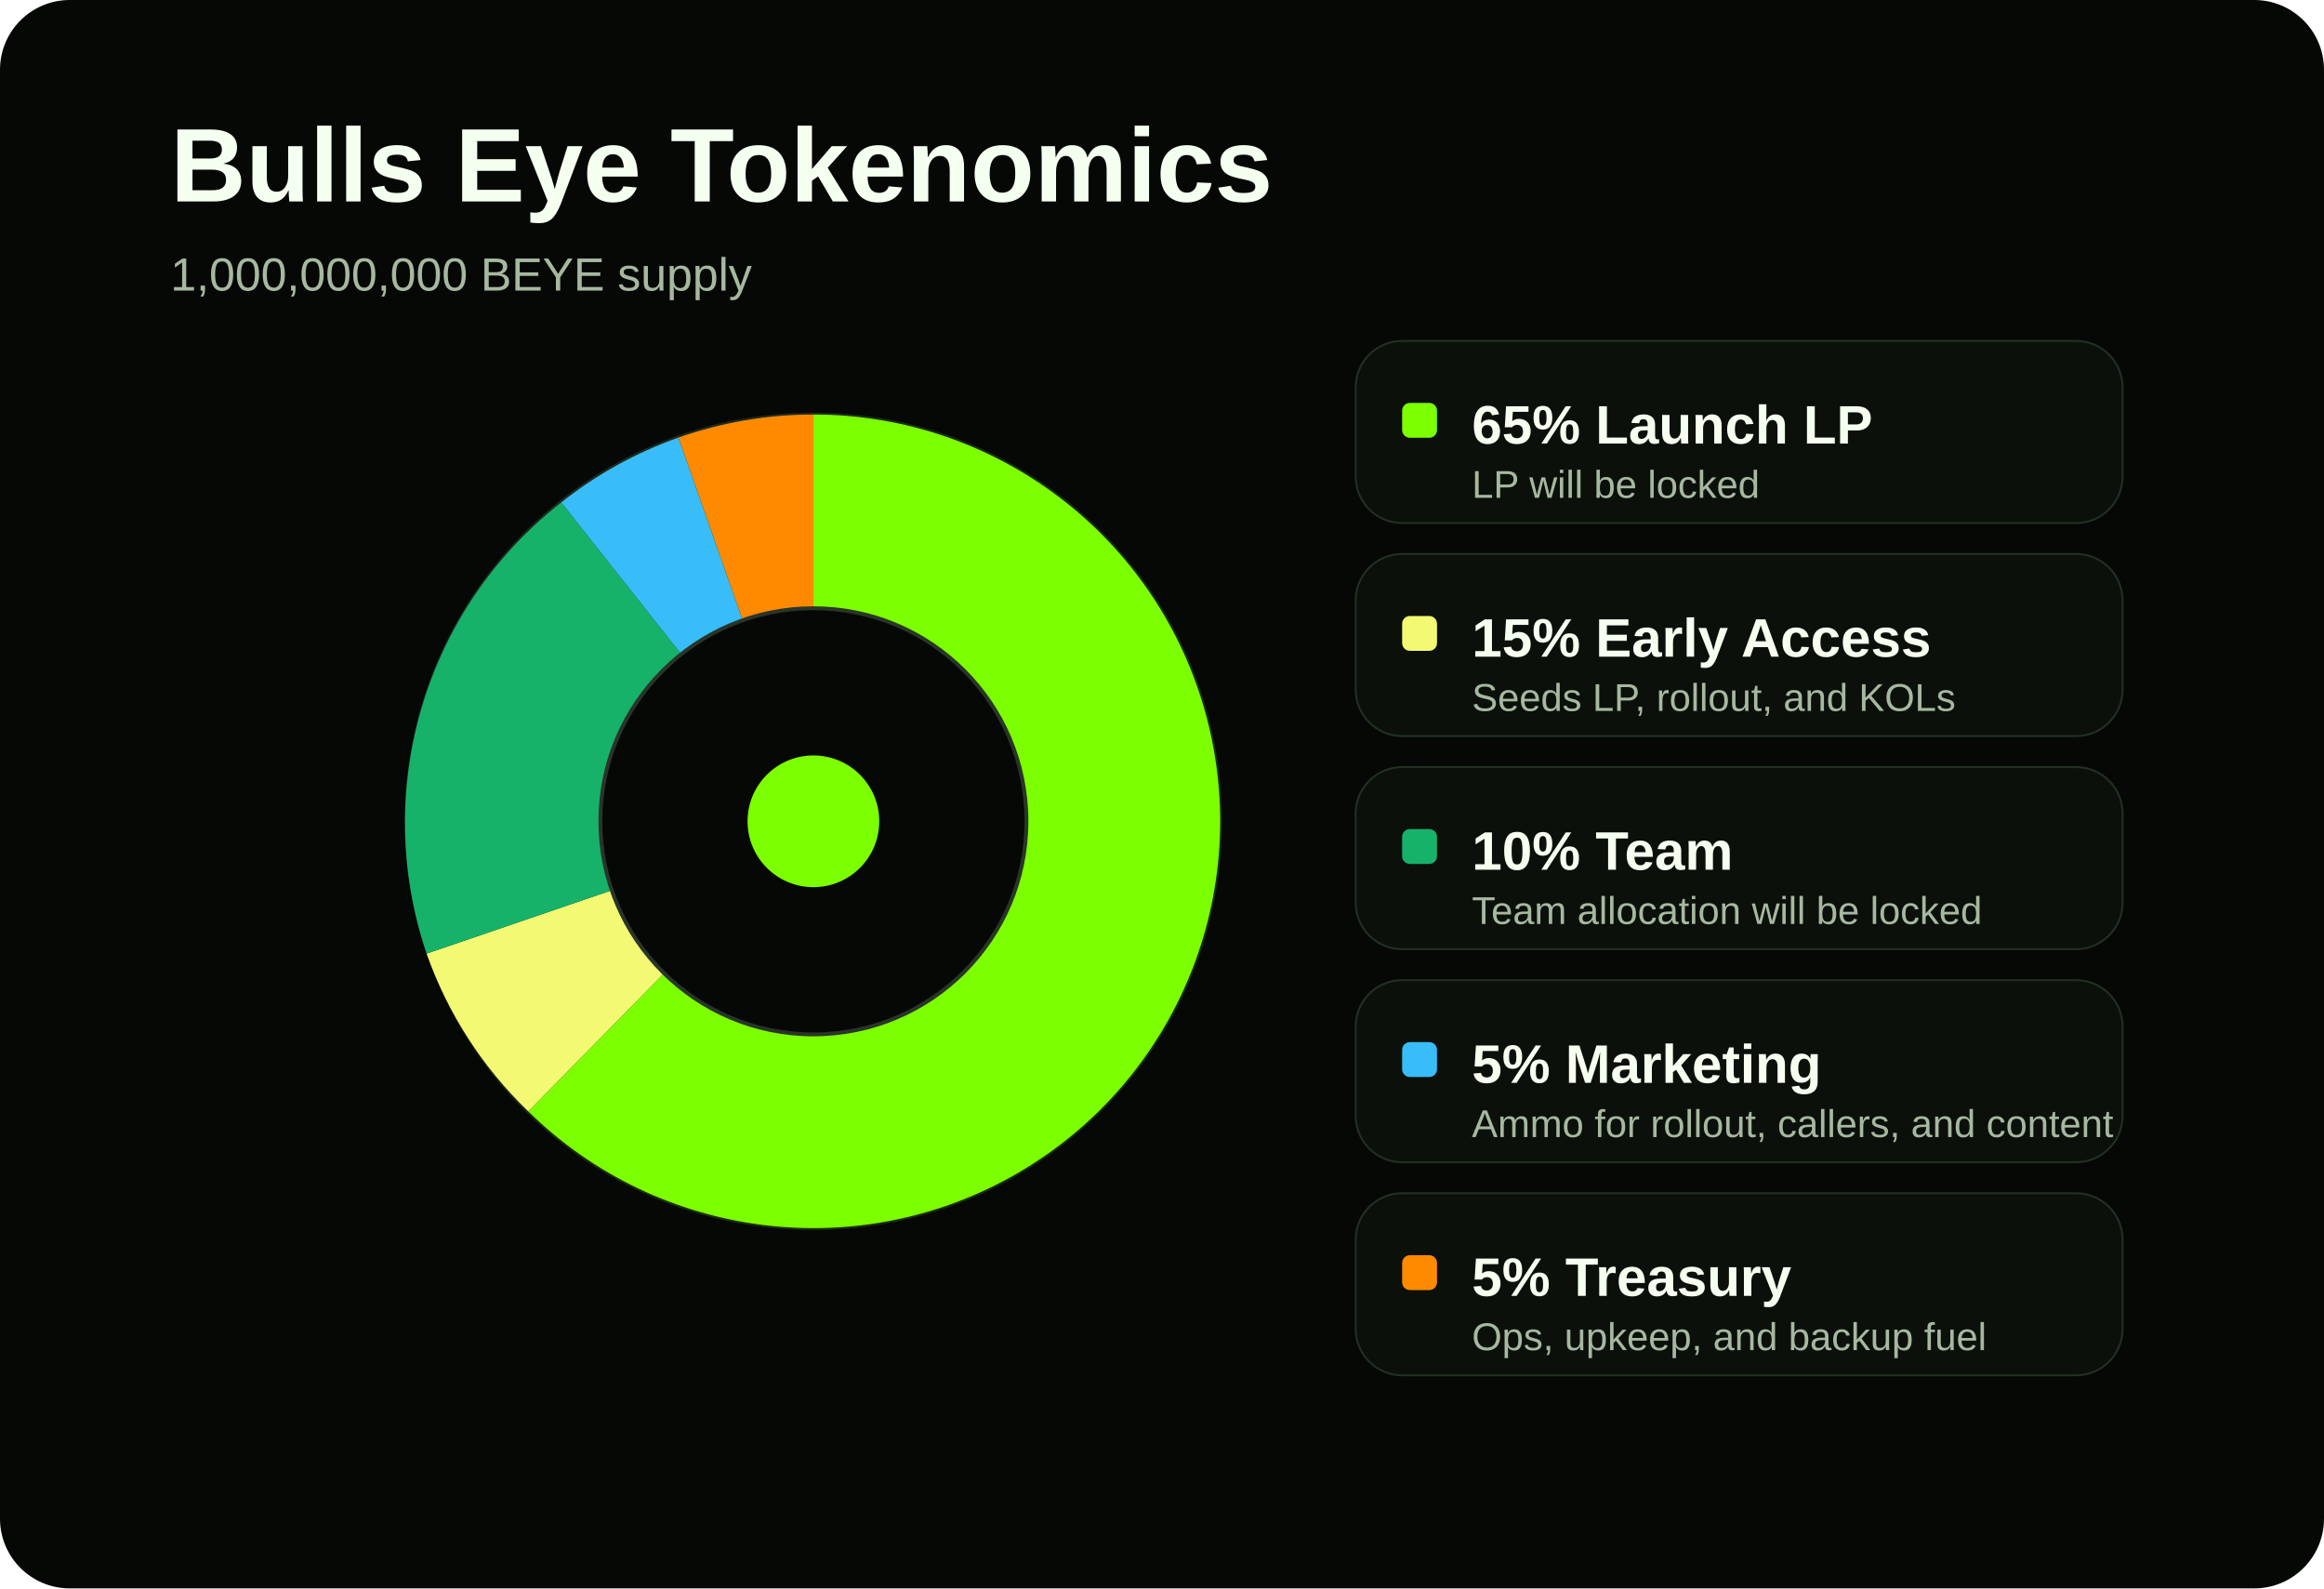
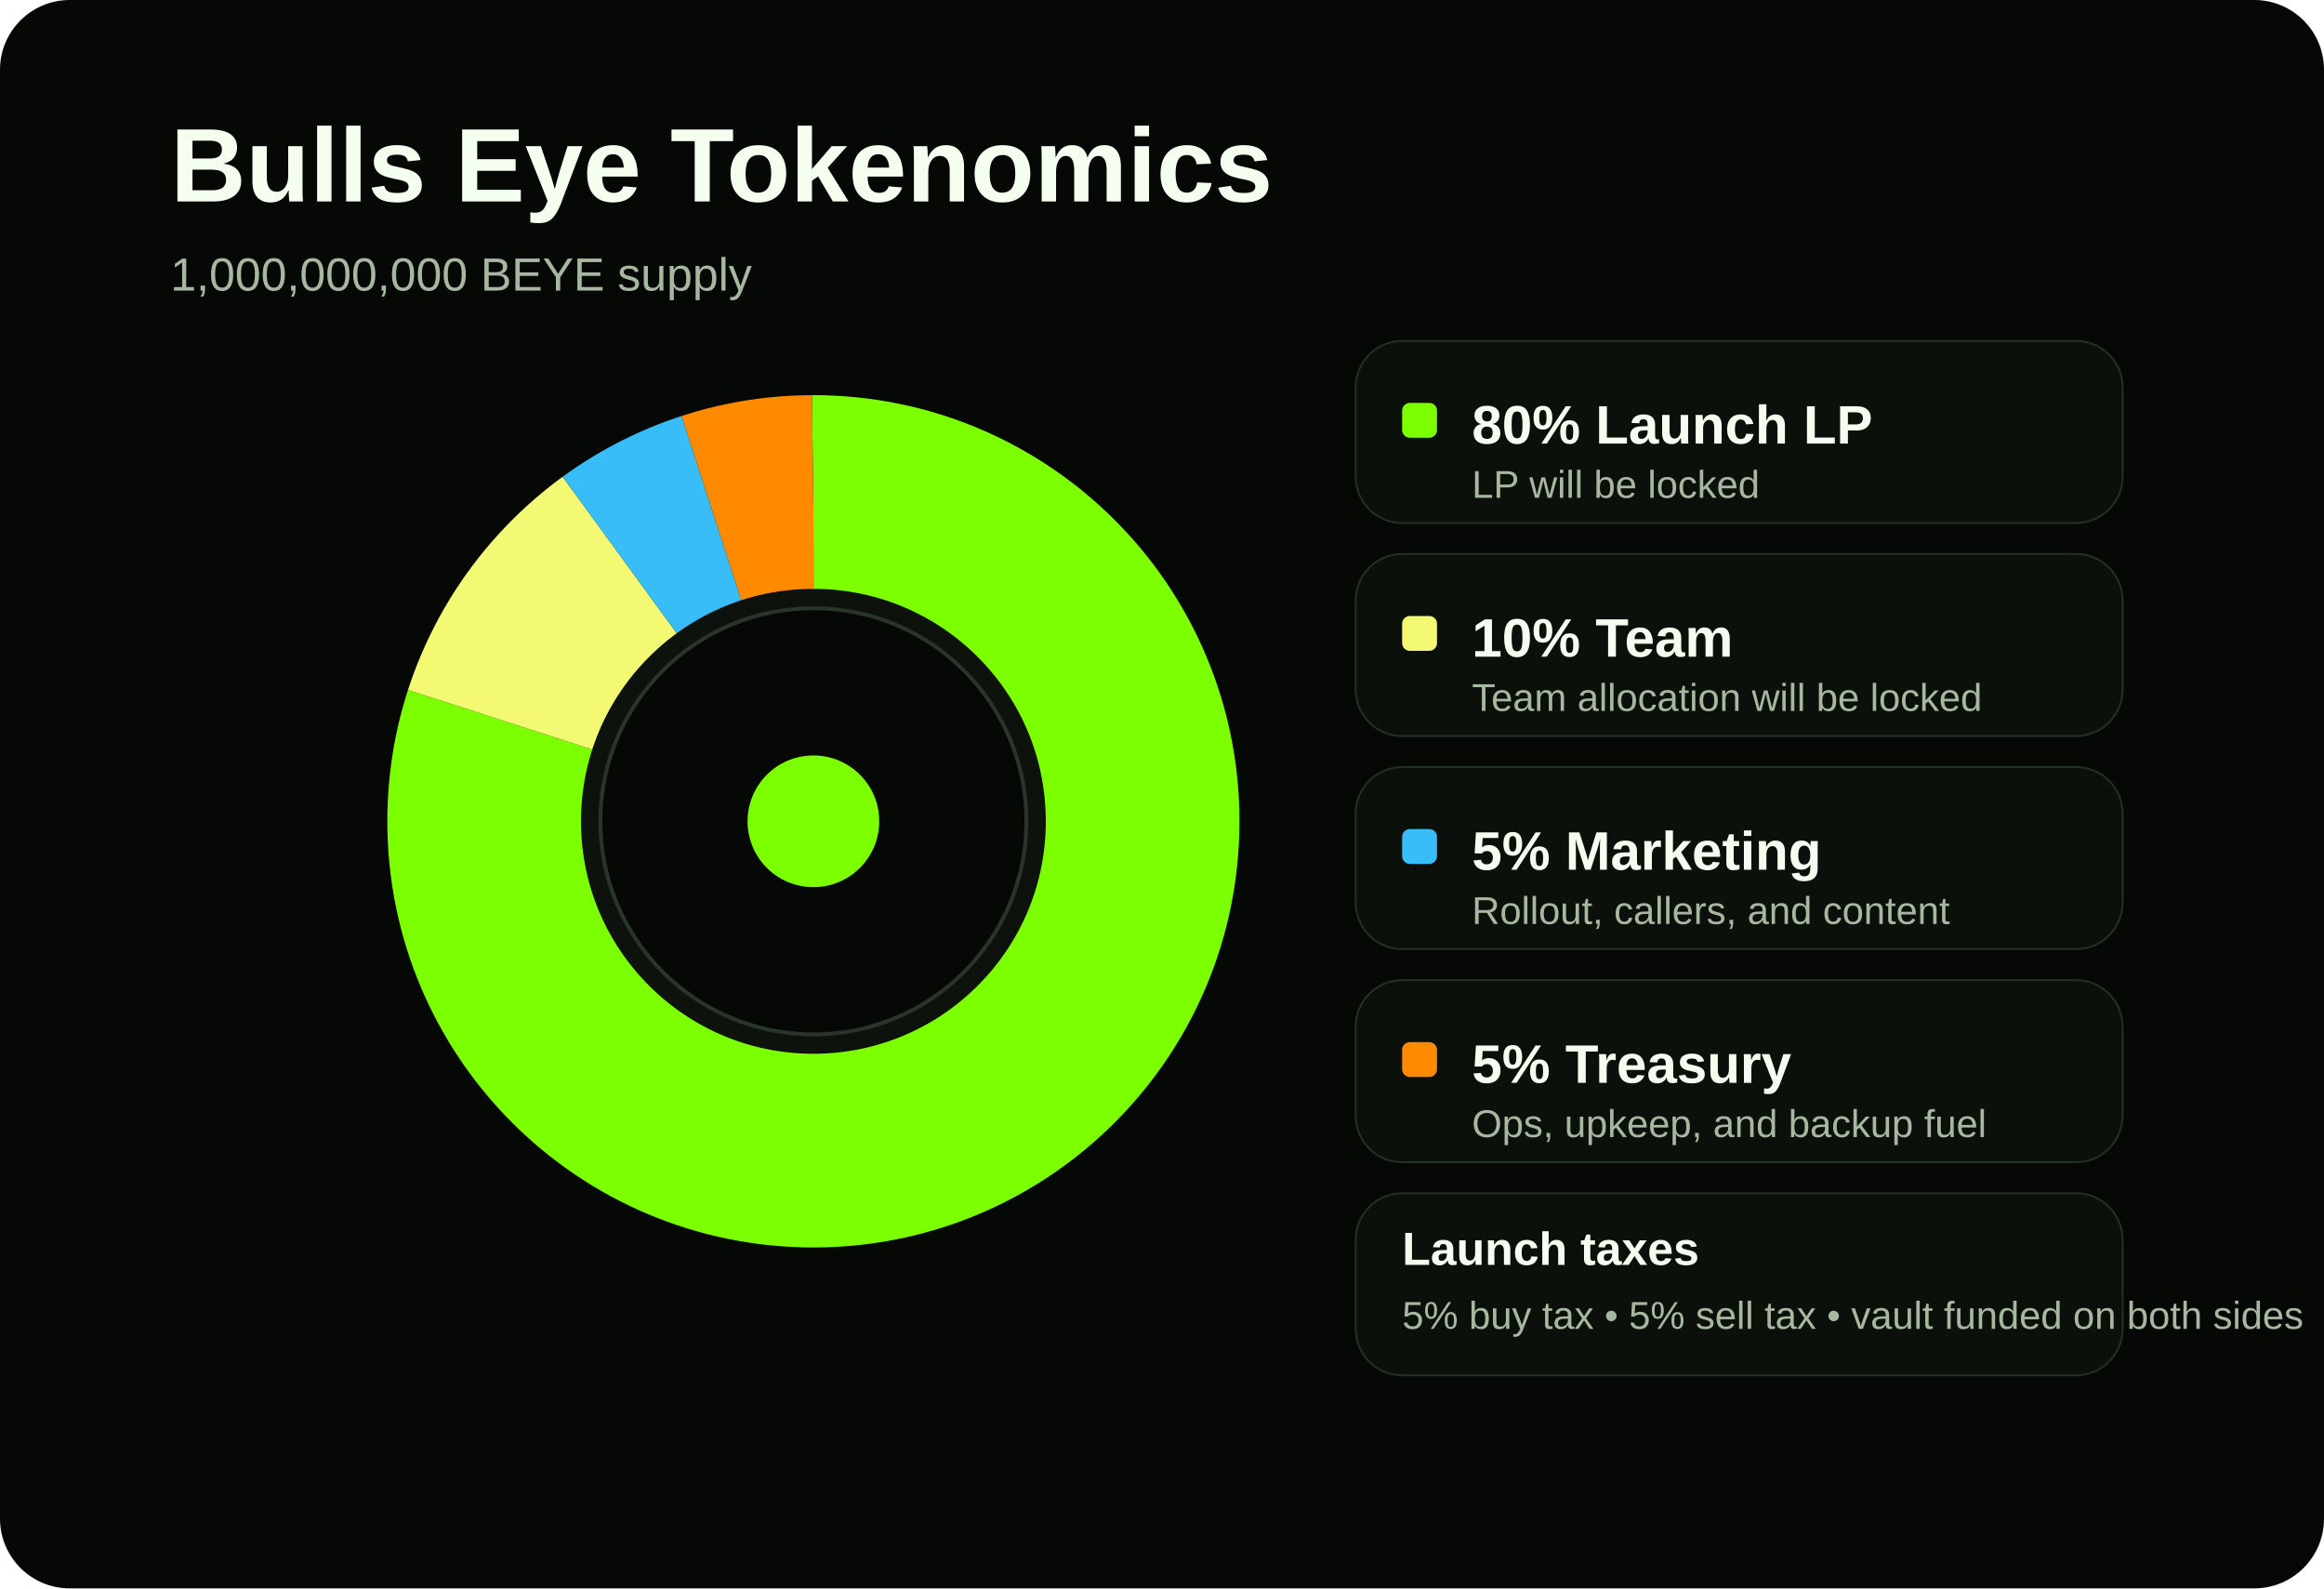
<svg xmlns="http://www.w3.org/2000/svg" width="1200" height="820" viewBox="0 0 1200 820" fill="none">
  <rect width="1200" height="820" rx="36" fill="#060806" />
  <circle cx="932" cy="144" r="182" fill="url(#glow)" opacity="0.18" />
  <circle cx="212" cy="688" r="156" fill="url(#glow)" opacity="0.14" />
  <text x="88" y="104" fill="#F5FFF0" font-family="Arial, sans-serif" font-size="54" font-weight="800">Bulls Eye Tokenomics</text>
  <text x="88" y="150" fill="#A7B8A0" font-family="Arial, sans-serif" font-size="24">1,000,000,000 BEYE supply</text>
  <circle cx="420" cy="424" r="210" fill="#0D120D" stroke="#1E2A1E" stroke-width="2" />
-   <path d="M420 424 L420 214 A210 210 0 1 1 272.783 573.746 Z" fill="#7CFF00" />
-   <path d="M420 424 L272.783 573.746 A210 210 0 0 1 220.278 492.295 Z" fill="#F4F973" />
-   <path d="M420 424 L220.278 492.295 A210 210 0 0 1 289.795 259.381 Z" fill="#17B26A" />
-   <path d="M420 424 L289.795 259.381 A210 210 0 0 1 350.308 225.901 Z" fill="#38BDF8" />
-   <path d="M420 424 L350.308 225.901 A210 210 0 0 1 420 214 Z" fill="#FF8A00" />
+   <g transform="rotate(-90 420 424)">
+     <circle cx="420" cy="424" r="170" fill="none" stroke="#7CFF00" stroke-width="100" stroke-dasharray="854.51 213.63" />
+     <circle cx="420" cy="424" r="170" fill="none" stroke="#F4F973" stroke-width="100" stroke-dasharray="106.81 961.33" stroke-dashoffset="-854.51" />
+     <circle cx="420" cy="424" r="170" fill="none" stroke="#38BDF8" stroke-width="100" stroke-dasharray="53.41 1014.73" stroke-dashoffset="-961.32" />
+     <circle cx="420" cy="424" r="170" fill="none" stroke="#FF8A00" stroke-width="100" stroke-dasharray="53.41 1014.73" stroke-dashoffset="-1014.73" />
+   </g>
  <circle cx="420" cy="424" r="110" fill="#060806" stroke="#293529" stroke-width="2" />
  <circle cx="420" cy="424" r="34" fill="#7CFF00" />
  <rect x="700" y="176" width="396" height="94" rx="24" fill="#0B100B" stroke="#223022" />
  <rect x="724" y="208" width="18" height="18" rx="4" fill="#7CFF00" />
-   <text x="760" y="229" fill="#F5FFF0" font-family="Arial, sans-serif" font-size="28" font-weight="700">65% Launch LP</text>
+   <text x="760" y="229" fill="#F5FFF0" font-family="Arial, sans-serif" font-size="28" font-weight="700">80% Launch LP</text>
  <text x="760" y="257" fill="#A7B8A0" font-family="Arial, sans-serif" font-size="20">LP will be locked</text>
  <rect x="700" y="286" width="396" height="94" rx="24" fill="#0B100B" stroke="#223022" />
  <rect x="724" y="318" width="18" height="18" rx="4" fill="#F4F973" />
-   <text x="760" y="339" fill="#F5FFF0" font-family="Arial, sans-serif" font-size="28" font-weight="700">15% Early Access</text>
-   <text x="760" y="367" fill="#A7B8A0" font-family="Arial, sans-serif" font-size="20">Seeds LP, rollout, and KOLs</text>
+   <text x="760" y="339" fill="#F5FFF0" font-family="Arial, sans-serif" font-size="28" font-weight="700">10% Team</text>
+   <text x="760" y="367" fill="#A7B8A0" font-family="Arial, sans-serif" font-size="20">Team allocation will be locked</text>
  <rect x="700" y="396" width="396" height="94" rx="24" fill="#0B100B" stroke="#223022" />
-   <rect x="724" y="428" width="18" height="18" rx="4" fill="#17B26A" />
-   <text x="760" y="449" fill="#F5FFF0" font-family="Arial, sans-serif" font-size="28" font-weight="700">10% Team</text>
-   <text x="760" y="477" fill="#A7B8A0" font-family="Arial, sans-serif" font-size="20">Team allocation will be locked</text>
+   <rect x="724" y="428" width="18" height="18" rx="4" fill="#38BDF8" />
+   <text x="760" y="449" fill="#F5FFF0" font-family="Arial, sans-serif" font-size="28" font-weight="700">5% Marketing</text>
+   <text x="760" y="477" fill="#A7B8A0" font-family="Arial, sans-serif" font-size="20">Rollout, callers, and content</text>
  <rect x="700" y="506" width="396" height="94" rx="24" fill="#0B100B" stroke="#223022" />
-   <rect x="724" y="538" width="18" height="18" rx="4" fill="#38BDF8" />
-   <text x="760" y="559" fill="#F5FFF0" font-family="Arial, sans-serif" font-size="28" font-weight="700">5% Marketing</text>
-   <text x="760" y="587" fill="#A7B8A0" font-family="Arial, sans-serif" font-size="20">Ammo for rollout, callers, and content</text>
+   <rect x="724" y="538" width="18" height="18" rx="4" fill="#FF8A00" />
+   <text x="760" y="559" fill="#F5FFF0" font-family="Arial, sans-serif" font-size="28" font-weight="700">5% Treasury</text>
+   <text x="760" y="587" fill="#A7B8A0" font-family="Arial, sans-serif" font-size="20">Ops, upkeep, and backup fuel</text>
  <rect x="700" y="616" width="396" height="94" rx="24" fill="#0B100B" stroke="#223022" />
-   <rect x="724" y="648" width="18" height="18" rx="4" fill="#FF8A00" />
-   <text x="760" y="669" fill="#F5FFF0" font-family="Arial, sans-serif" font-size="28" font-weight="700">5% Treasury</text>
-   <text x="760" y="697" fill="#A7B8A0" font-family="Arial, sans-serif" font-size="20">Ops, upkeep, and backup fuel</text>
+   <text x="724" y="653" fill="#F5FFF0" font-family="Arial, sans-serif" font-size="24" font-weight="700">Launch taxes</text>
+   <text x="724" y="686" fill="#A7B8A0" font-family="Arial, sans-serif" font-size="20">5% buy tax • 5% sell tax • vault funded on both sides</text>
  <defs>
    <radialGradient id="glow" cx="0" cy="0" r="1" gradientUnits="userSpaceOnUse" gradientTransform="translate(0 0) rotate(90) scale(1)">
      <stop stop-color="#7CFF00" />
      <stop offset="1" stop-color="#7CFF00" stop-opacity="0" />
    </radialGradient>
  </defs>
</svg>
